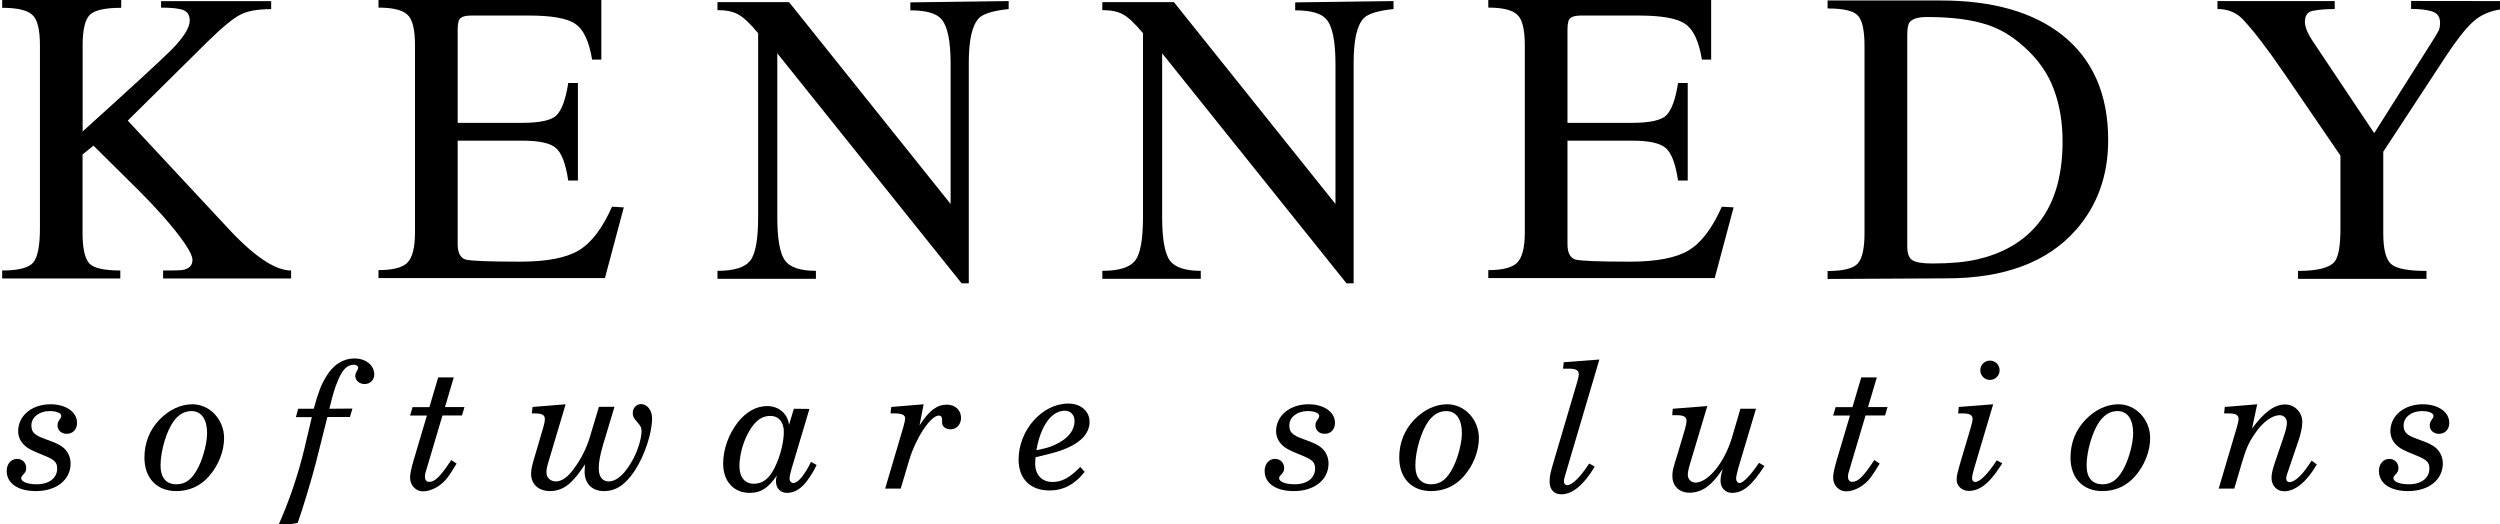
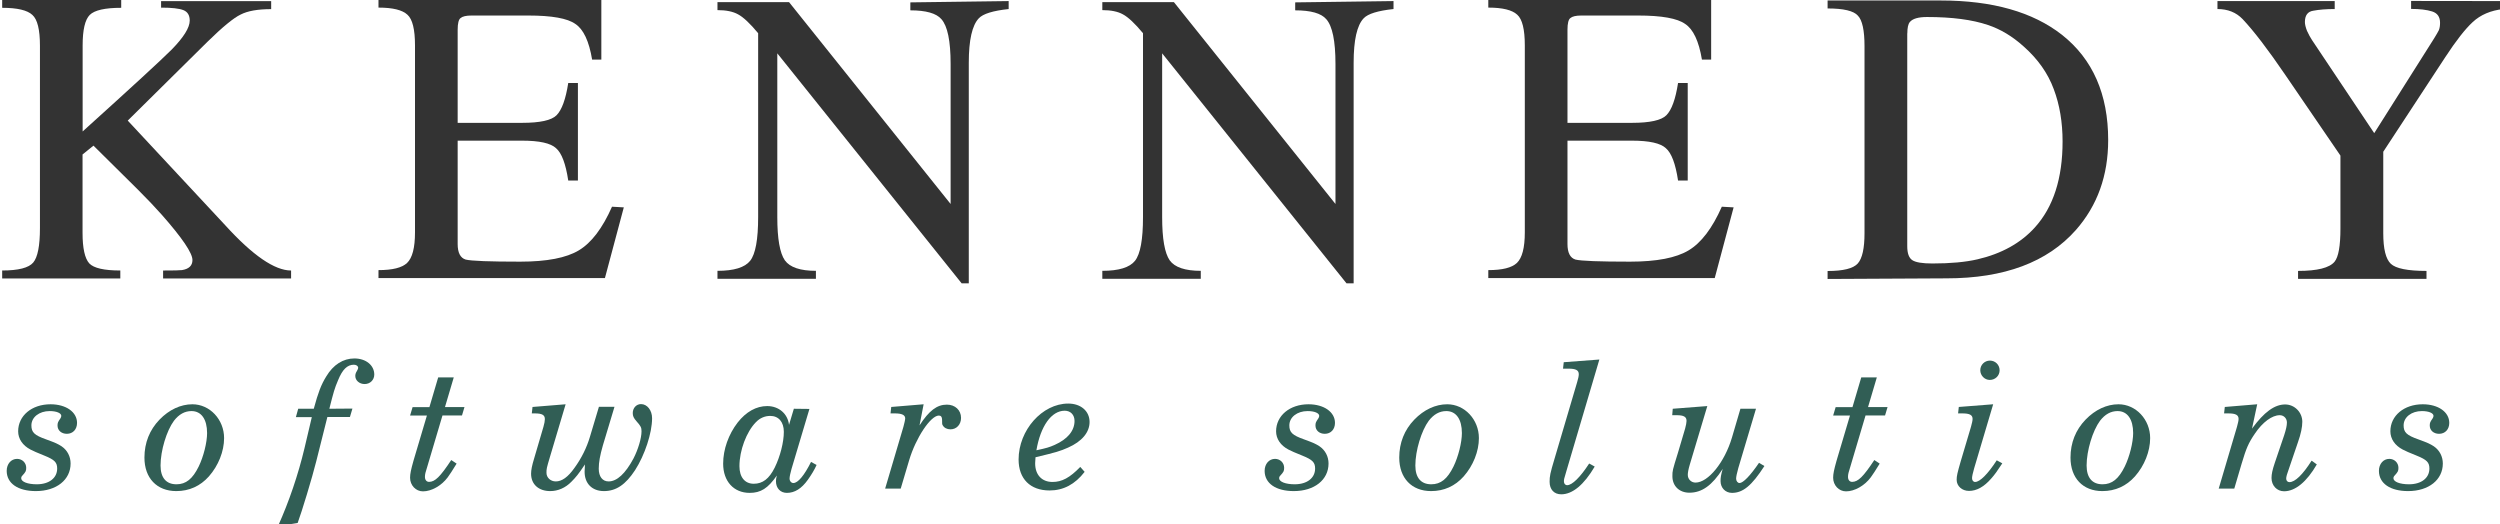
<svg xmlns="http://www.w3.org/2000/svg" height="31mm" width="148mm" viewBox="0 0 147.833 31.009">
  <g transform="translate(-6.89 -22.7)">
-     <g aria-label="KENNEDY" transform="scale(.265)">
+     <g aria-label="KENNEDY" fill="#333333" transform="scale(.265)">
      <path d="m61.6 87.7v-1.78h24.6v1.78q-4.5 0-6.84 1.22-2.34 1.12-7.41 6.09l-17.8 17.6 21.8 23.4q9.19 10.1 14.7 10.1v1.78h-28.6v-1.78q3.56 0 4.22-0.094 2.34-0.375 2.34-2.25 0-2.34-6.84-10.1-2.16-2.44-5.34-5.62l-9.94-9.84-2.44 1.97v17.5q0 5.16 1.5 6.84 1.5 1.59 6.94 1.59v1.78h-26.4v-1.78q5.44 0 6.94-1.78t1.5-7.69v-40.8q0-5.34-1.69-6.84-1.69-1.59-6.75-1.59v-1.78h26.6v1.78q-5.44 0-7.03 1.59t-1.59 6.84v19.2q16.4-14.8 19.9-18.3 4.03-4.12 4.03-6.47 0-1.78-1.41-2.34-1.41-0.562-4.97-0.562z" />
      <path d="m165 132-4.22 15.8h-50.6v-1.78q4.69 0 6.38-1.59 1.78-1.69 1.78-6.84v-41.8q0-5.34-1.69-6.84-1.69-1.59-6.47-1.59v-1.78h49.8v13.4h-2.06q-1.03-6.19-3.75-7.97-2.62-1.88-10.5-1.88h-12.7q-1.78 0-2.44 0.562-0.656 0.469-0.656 2.62v20.8h14.4q6 0 7.69-1.69 1.78-1.78 2.62-7.22h2.16v21.8h-2.16q-0.844-5.62-2.72-7.22-1.78-1.69-7.59-1.69h-14.4v23.1q0 2.91 1.78 3.47 1.88 0.469 12.2 0.469 8.91 0 13.1-2.53 4.22-2.53 7.41-9.75z" />
      <path d="m251 85.9v1.78q-5.25 0.562-6.66 2.06-2.25 2.34-2.25 9.94v49.3h-1.59l-41.2-51.4v36.6q0 7.22 1.69 9.66 1.69 2.34 6.94 2.34v1.78h-22v-1.78q5.53 0 7.31-2.25t1.78-9.75v-41.1q-2.72-3.28-4.5-4.22-1.69-0.938-4.59-0.938v-1.78h16l36.1 45.1v-31.3q0-7.69-2.06-10-1.69-1.97-6.94-1.97v-1.78z" />
      <path d="m337 85.9v1.78q-5.25 0.562-6.66 2.06-2.25 2.34-2.25 9.94v49.3h-1.59l-41.2-51.4v36.6q0 7.22 1.69 9.66 1.69 2.34 6.94 2.34v1.78h-22v-1.78q5.53 0 7.31-2.25t1.78-9.75v-41.1q-2.72-3.28-4.5-4.22-1.69-0.938-4.59-0.938v-1.78h16l36.1 45.1v-31.3q0-7.69-2.06-10-1.69-1.97-6.94-1.97v-1.78z" />
      <path d="m413 132-4.22 15.8h-50.6v-1.78q4.69 0 6.38-1.59 1.78-1.69 1.78-6.84v-41.8q0-5.34-1.69-6.84-1.69-1.59-6.47-1.59v-1.78h49.8v13.4h-2.06q-1.03-6.19-3.75-7.97-2.62-1.88-10.5-1.88h-12.7q-1.78 0-2.44 0.562-0.656 0.469-0.656 2.62v20.8h14.4q6 0 7.69-1.69 1.78-1.78 2.62-7.22h2.16v21.8h-2.16q-0.844-5.62-2.72-7.22-1.78-1.69-7.59-1.69h-14.4v23.1q0 2.91 1.78 3.47 1.88 0.469 12.2 0.469 8.91 0 13.1-2.53 4.22-2.53 7.41-9.75z" />
      <path d="m434 148v-1.78q5.25 0 6.75-1.69t1.5-6.75v-41.8q0-5.34-1.5-6.84-1.41-1.59-6.75-1.59v-1.78h25.3q17.3 0 27.1 7.69 10.3 8.16 10.3 23.5 0 11.9-7.22 20.1-9.56 10.8-28.9 10.8zm17.8-54.9v47.6q0 2.34 1.12 3.09t4.5 0.75q6.09 0 10.1-0.938 8.06-1.88 12.8-7.12 6.19-6.84 6.19-19.2 0-6.47-1.97-11.7-1.97-5.34-6.75-9.56-3.75-3.38-7.97-4.78-5.25-1.78-13.6-1.78-2.91 0-3.84 1.12-0.562 0.656-0.562 2.53z" />
      <path d="m585 85.9v1.78q-4.22 0.469-6.84 2.91-2.53 2.34-6.09 7.78l-13.9 21.2v18.2q0 5.25 1.69 6.84t7.97 1.59v1.78h-28.7v-1.78q6.47 0 8.16-2.06 1.31-1.59 1.31-7.41v-16.3l-12.3-18q-5.81-8.53-9.56-12.5-2.16-2.25-5.62-2.25v-1.78h26.2v1.78q-2.81 0-4.78 0.375-1.88 0.281-1.88 2.53 0 0.75 0.469 1.97 0.562 1.22 1.12 2.06l13.9 20.8 13.4-21.2q0.75-1.22 1.03-1.78 0.281-0.656 0.281-1.69 0-1.97-1.78-2.53-1.78-0.562-4.69-0.562v-1.78z" />
    </g>
  </g>
  <g transform="translate(-6.89 -22.7)">
-     <g aria-label="software solutions" transform="scale(.265)">
+     <g aria-label="software solutions" fill="#315E55" transform="scale(.265)">
      <path d="m36.9 176c-4.2 0-7.24 2.56-7.24 6.04 0 1.68 1 3.16 2.76 4.08 0.64 0.32 1.48 0.72 3.12 1.36 2.28 0.92 2.84 1.52 2.84 2.88 0 2.12-1.8 3.52-4.56 3.52-2.04 0-3.48-0.56-3.48-1.36 0-0.2 0.12-0.48 0.28-0.6 0.72-0.8 0.84-1 0.84-1.72 0-1.12-0.88-2-2.04-2-1.32 0-2.32 1.12-2.32 2.68 0 2.8 2.52 4.52 6.52 4.52 4.6 0 7.76-2.52 7.76-6.16 0-1.56-0.72-2.96-2-3.84-0.88-0.56-1.28-0.76-3.48-1.56-2.6-0.92-3.28-1.56-3.28-3.12 0-1.84 1.76-3.2 4.08-3.2 1.52 0 2.6 0.44 2.6 1.08 0 0.16-0.08 0.36-0.2 0.56-0.56 0.8-0.64 1-0.64 1.6 0 1.08 0.88 1.84 2.08 1.84 1.36 0 2.28-1 2.28-2.44 0-2.44-2.48-4.16-5.92-4.16z" />
      <path d="m68.6 176c-2.6 0-5.2 1.2-7.36 3.44-2.2 2.28-3.36 5.16-3.36 8.48 0 4.56 2.76 7.48 7.12 7.48 2.88 0 5.36-1.12 7.28-3.28 2.12-2.4 3.4-5.6 3.4-8.56 0-4.16-3.2-7.56-7.08-7.56zm-0.2 1.52c2.2 0 3.48 1.84 3.48 4.92 0 2.08-0.8 5.28-1.88 7.48-1.36 2.76-2.84 3.96-4.96 3.96-2.32 0-3.56-1.48-3.56-4.2 0-3.32 1.36-7.8 3-10 1.12-1.44 2.4-2.16 3.92-2.16z" />
      <path d="m99.2 177c0.96-3.8 1.16-4.52 1.96-6.4 0.96-2.36 2.04-3.44 3.52-3.44 0.52 0 0.96 0.28 0.96 0.68 0 0.16-0.04 0.32-0.28 0.72-0.28 0.44-0.36 0.76-0.36 1.12 0 1 0.92 1.8 2.08 1.8 1.24 0 2.16-0.92 2.16-2.12 0-2.08-1.88-3.6-4.44-3.6-2.52 0-4.72 1.4-6.28 4-1.16 1.88-1.8 3.56-2.8 7.24h-3.48l-0.52 1.88h3.56l-1.64 6.96c-1.4 5.88-3.44 11.9-5.92 17.4l4.4-0.72c0.92-2.48 3.24-10.1 4.16-13.8l2.48-9.88h5.04l0.56-1.88z" />
      <path d="m127 170h-3.48l-1.96 6.64h-3.76l-0.56 1.88h3.76l-3 10.1c-0.56 2-0.76 2.92-0.76 3.8 0 1.68 1.28 3.04 2.88 3.04 1.88 0 4.12-1.24 5.52-3.12 0.56-0.76 0.96-1.4 2-3.08l-1.2-0.8c-2.48 3.76-3.64 4.88-4.96 4.88-0.56 0-0.92-0.44-0.92-1.12 0-0.32 0.04-0.6 0.12-0.92l3.8-12.8h4.36l0.56-1.88h-4.36z" />
      <path d="m152 176-7.4 0.6-0.16 1.44h0.68c1.64 0 2.24 0.36 2.24 1.28 0 0.36-0.12 1.08-0.32 1.72l-2.08 7.08c-0.48 1.56-0.68 2.6-0.68 3.4 0 2.36 1.68 3.88 4.28 3.88 1.72 0 3.4-0.72 4.72-2.08 1-1 1.6-1.72 3.04-3.88-0.04 0.64-0.08 1.2-0.08 1.64 0 2.64 1.68 4.32 4.32 4.32 2.72 0 4.84-1.44 6.96-4.68 2.16-3.36 3.8-8.28 3.8-11.6 0-1.76-1.08-3.16-2.48-3.16-1.04 0-1.84 0.88-1.84 2 0 0.68 0.2 1.12 0.84 1.84 0.96 1.08 1.12 1.4 1.12 2.24 0 1.52-0.76 4.08-1.8 6.08-1.8 3.36-3.68 5.12-5.56 5.12-1.36 0-2.2-1.08-2.2-2.84 0-1.44 0.28-2.96 0.92-5.2l2.6-8.64h-3.48l-2 6.68c-0.72 2.44-1.88 4.8-3.48 7-1.44 2.04-2.8 3-4.16 3-1.16 0-2.08-0.84-2.08-1.92 0-0.88 0-0.96 0.8-3.64z" />
      <path d="m203 177-1.08 3.6c-0.28-2.48-2.28-4.2-4.88-4.2-2.44 0-4.72 1.28-6.6 3.68-2.04 2.64-3.24 6-3.24 9.2 0 3.92 2.36 6.52 5.92 6.52 2.48 0 4.08-1 6.08-3.88-0.16 0.6-0.2 0.88-0.2 1.28 0 1.56 1 2.6 2.44 2.6 1.76 0 3.28-0.96 4.68-2.92 0.8-1.12 1.48-2.24 1.96-3.32l-1.24-0.68c-1.52 3.04-2.92 4.72-3.96 4.72-0.44 0-0.84-0.44-0.84-1 0-0.4 0.16-1.16 0.44-2.16l4-13.4zm-5.28 1.6c1.88 0 3.04 1.36 3.04 3.56 0 2.28-0.8 5.48-2.04 8-1.24 2.48-2.68 3.6-4.68 3.6s-3.2-1.48-3.2-3.92c0-3.52 1.56-7.68 3.68-9.84 0.88-0.92 2-1.4 3.2-1.4z" />
      <path d="m232 176-7.24 0.6-0.16 1.44h0.96c1.6 0 2.32 0.36 2.32 1.12 0 0.28-0.2 1.16-0.4 1.88l-4.08 13.8h3.48l1.88-6.32c1.48-5 4.8-10 6.64-10 0.48 0 0.72 0.32 0.72 0.92 0 0.92 0 1.04 0.16 1.28 0.32 0.56 0.96 0.88 1.72 0.88 1.36 0 2.36-1.08 2.36-2.56 0-1.72-1.32-2.96-3.16-2.96-2.24 0-4 1.36-6.12 4.64z" />
      <path d="m267 190c-2.36 2.44-4.12 3.36-6.2 3.36-2.4 0-3.88-1.6-3.88-4.16 0-0.28 0.04-0.84 0.08-1.36 4.68-1.12 5.48-1.36 7.28-2.16 3.08-1.36 4.8-3.4 4.8-5.72 0-2.44-1.96-4.12-4.76-4.12-5.84 0-11.1 5.96-11.1 12.5 0 4.32 2.6 6.92 6.92 6.92 3.08 0 5.68-1.36 7.84-4.16zm-9.8-3.72c0.92-5.4 3.36-8.84 6.32-8.84 1.32 0 2.2 0.92 2.2 2.28 0 2.2-1.56 4.08-4.44 5.36-1.16 0.52-1.84 0.72-4.08 1.2z" />
      <path d="m318 176c-4.2 0-7.24 2.56-7.24 6.04 0 1.68 1 3.16 2.76 4.08 0.64 0.32 1.48 0.72 3.12 1.36 2.28 0.92 2.84 1.52 2.84 2.88 0 2.12-1.8 3.52-4.56 3.52-2.04 0-3.48-0.56-3.48-1.36 0-0.2 0.12-0.48 0.28-0.6 0.72-0.8 0.84-1 0.84-1.72 0-1.12-0.88-2-2.04-2-1.32 0-2.32 1.12-2.32 2.68 0 2.8 2.52 4.52 6.52 4.52 4.6 0 7.76-2.52 7.76-6.16 0-1.56-0.72-2.96-2-3.84-0.88-0.56-1.28-0.76-3.48-1.56-2.6-0.92-3.28-1.56-3.28-3.12 0-1.84 1.76-3.2 4.08-3.2 1.52 0 2.6 0.44 2.6 1.08 0 0.16-0.08 0.36-0.2 0.56-0.56 0.8-0.64 1-0.64 1.6 0 1.08 0.88 1.84 2.08 1.84 1.36 0 2.28-1 2.28-2.44 0-2.44-2.48-4.16-5.92-4.16z" />
      <path d="m349 176c-2.6 0-5.2 1.2-7.36 3.44-2.2 2.28-3.36 5.16-3.36 8.48 0 4.56 2.76 7.48 7.12 7.48 2.88 0 5.36-1.12 7.28-3.28 2.12-2.4 3.4-5.6 3.4-8.56 0-4.16-3.2-7.56-7.08-7.56zm-0.2 1.52c2.2 0 3.48 1.84 3.48 4.92 0 2.08-0.8 5.28-1.88 7.48-1.36 2.76-2.84 3.96-4.96 3.96-2.32 0-3.56-1.48-3.56-4.2 0-3.32 1.36-7.8 3-10 1.12-1.44 2.4-2.16 3.92-2.16z" />
      <path d="m383 166-7.96 0.6-0.16 1.44h1.24c1.64 0 2.28 0.36 2.28 1.24 0 0.4-0.12 0.96-0.36 1.76l-5.08 17.2c-0.96 3.2-1.08 3.84-1.08 5.08 0 1.72 1 2.8 2.6 2.8 2.52 0 5.08-2.12 7.48-6.2l-1.24-0.68c-2 3.08-3.8 4.84-4.92 4.84-0.44 0-0.72-0.36-0.72-0.84 0-0.44 0-0.48 0.52-2.2z" />
      <path d="m418 177h-3.48l-1.88 6.4c-1.64 5.56-5.32 10.1-8.16 10.1-0.96 0-1.72-0.76-1.72-1.72 0-0.48 0.12-1.2 0.44-2.28l3.92-13.1-7.72 0.6-0.12 1.44h0.96c1.64 0 2.24 0.36 2.24 1.28 0 0.36-0.12 1-0.32 1.72l-1.6 5.4c-1.24 4-1.24 4-1.24 5.24 0 2.2 1.56 3.68 3.8 3.68 2.8 0 5.08-1.64 7.44-5.32-0.4 1.4-0.48 1.96-0.48 2.72 0 1.52 1.08 2.64 2.56 2.64 2.44 0 4.4-1.6 7.24-6l-1.2-0.72c-1.96 2.88-3.56 4.52-4.36 4.52-0.4 0-0.76-0.44-0.76-0.96 0-0.44 0.16-1.2 0.48-2.36z" />
      <path d="m445 170h-3.48l-1.96 6.64h-3.76l-0.56 1.88h3.76l-3 10.1c-0.56 2-0.76 2.92-0.76 3.8 0 1.68 1.28 3.04 2.88 3.04 1.88 0 4.12-1.24 5.52-3.12 0.56-0.76 0.96-1.4 2-3.08l-1.2-0.8c-2.48 3.76-3.64 4.88-4.96 4.88-0.56 0-0.92-0.44-0.92-1.12 0-0.32 0.04-0.6 0.12-0.92l3.8-12.8h4.36l0.56-1.88h-4.36z" />
      <path d="m471 176-7.68 0.6-0.16 1.44h0.96c1.64 0 2.28 0.36 2.28 1.24 0 0.36-0.12 0.88-0.36 1.76l-2.32 7.8c-0.72 2.52-0.88 3.16-0.88 4.04 0 1.4 1.2 2.48 2.76 2.48 1.72 0 3.36-0.92 4.96-2.76 0.72-0.8 1.36-1.68 2.48-3.4l-1.24-0.68c-2 3.08-3.76 4.84-4.84 4.84-0.4 0-0.68-0.36-0.68-0.84 0-0.4 0.16-1.12 0.48-2.24zm-0.72-9.76c-1.2 0-2.16 0.96-2.16 2.16 0 1.16 0.96 2.16 2.12 2.16 1.24 0 2.2-0.96 2.2-2.16s-0.96-2.16-2.16-2.16z" />
      <path d="m499 176c-2.6 0-5.2 1.2-7.36 3.44-2.2 2.28-3.36 5.16-3.36 8.48 0 4.56 2.76 7.48 7.12 7.48 2.88 0 5.36-1.12 7.28-3.28 2.12-2.4 3.4-5.6 3.4-8.56 0-4.16-3.2-7.56-7.08-7.56zm-0.2 1.52c2.2 0 3.48 1.84 3.48 4.92 0 2.08-0.8 5.28-1.88 7.48-1.36 2.76-2.84 3.96-4.96 3.96-2.32 0-3.56-1.48-3.56-4.2 0-3.32 1.36-7.8 3-10 1.12-1.44 2.4-2.16 3.92-2.16z" />
      <path d="m530 176-7.24 0.6-0.16 1.44h0.96c1.64 0 2.28 0.36 2.28 1.24 0 0.36-0.12 0.88-0.36 1.76l-4.08 13.8h3.48l1.64-5.56c1.04-3.48 1.52-4.6 2.96-6.72 1.72-2.56 3.84-4.12 5.56-4.12 0.92 0 1.6 0.72 1.6 1.64 0 0.68-0.2 1.56-0.6 2.8l-2.12 6.24c-0.52 1.56-0.72 2.48-0.72 3.36 0 1.68 1.2 2.96 2.8 2.96 2.52 0 5.08-2.12 7.32-6l-1.16-0.84c-2 3.16-3.72 4.8-4.96 4.8-0.4 0-0.72-0.32-0.72-0.76s0.12-0.92 0.76-2.68l1.88-5.52c0.64-1.8 0.96-3.36 0.96-4.52 0-2.12-1.72-3.88-3.84-3.88-2.36 0-4.72 1.72-7.4 5.4z" />
      <path d="m567 176c-4.2 0-7.24 2.56-7.24 6.04 0 1.68 1 3.16 2.76 4.08 0.64 0.32 1.48 0.72 3.12 1.36 2.28 0.92 2.84 1.52 2.84 2.88 0 2.12-1.8 3.52-4.56 3.52-2.04 0-3.48-0.56-3.48-1.36 0-0.2 0.12-0.48 0.28-0.6 0.72-0.8 0.84-1 0.84-1.72 0-1.12-0.88-2-2.04-2-1.32 0-2.32 1.12-2.32 2.68 0 2.8 2.52 4.52 6.52 4.52 4.6 0 7.76-2.52 7.76-6.16 0-1.56-0.72-2.96-2-3.84-0.88-0.56-1.28-0.76-3.48-1.56-2.6-0.92-3.28-1.56-3.28-3.12 0-1.84 1.76-3.2 4.08-3.2 1.52 0 2.6 0.44 2.6 1.08 0 0.16-0.08 0.36-0.2 0.56-0.56 0.8-0.64 1-0.64 1.6 0 1.08 0.88 1.84 2.08 1.84 1.36 0 2.28-1 2.28-2.44 0-2.44-2.48-4.16-5.92-4.16z" />
    </g>
  </g>
</svg>
